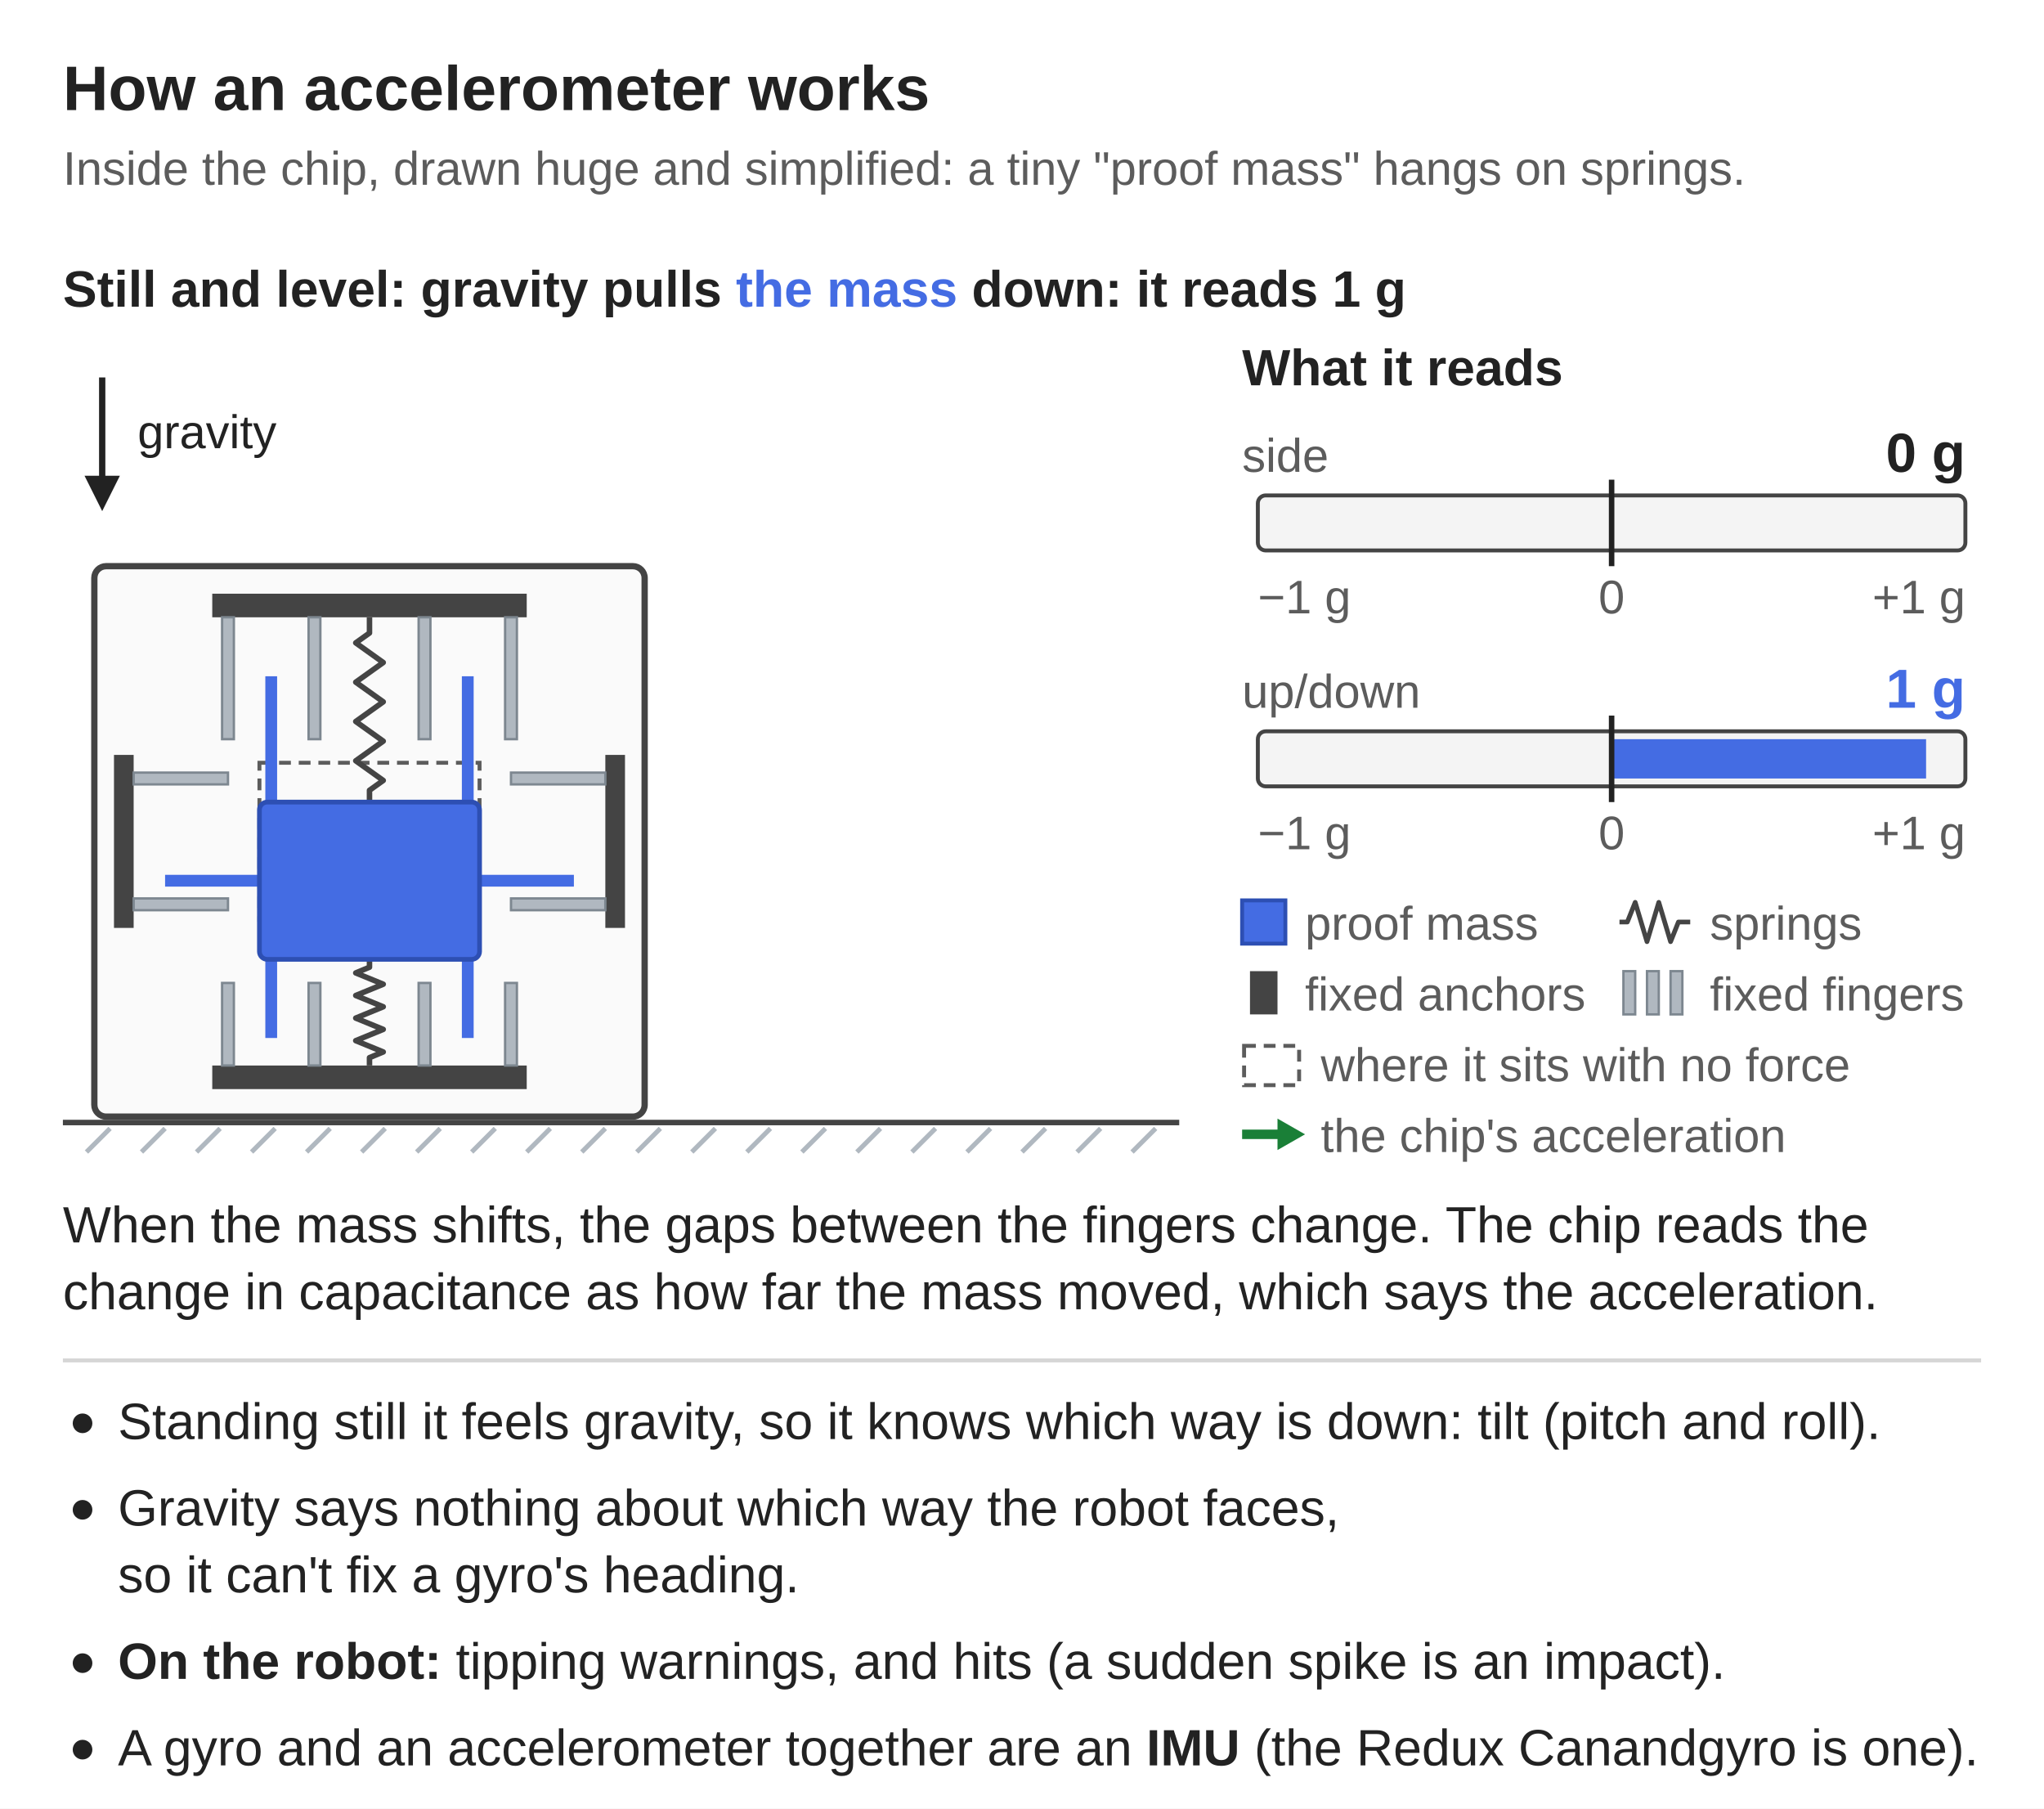
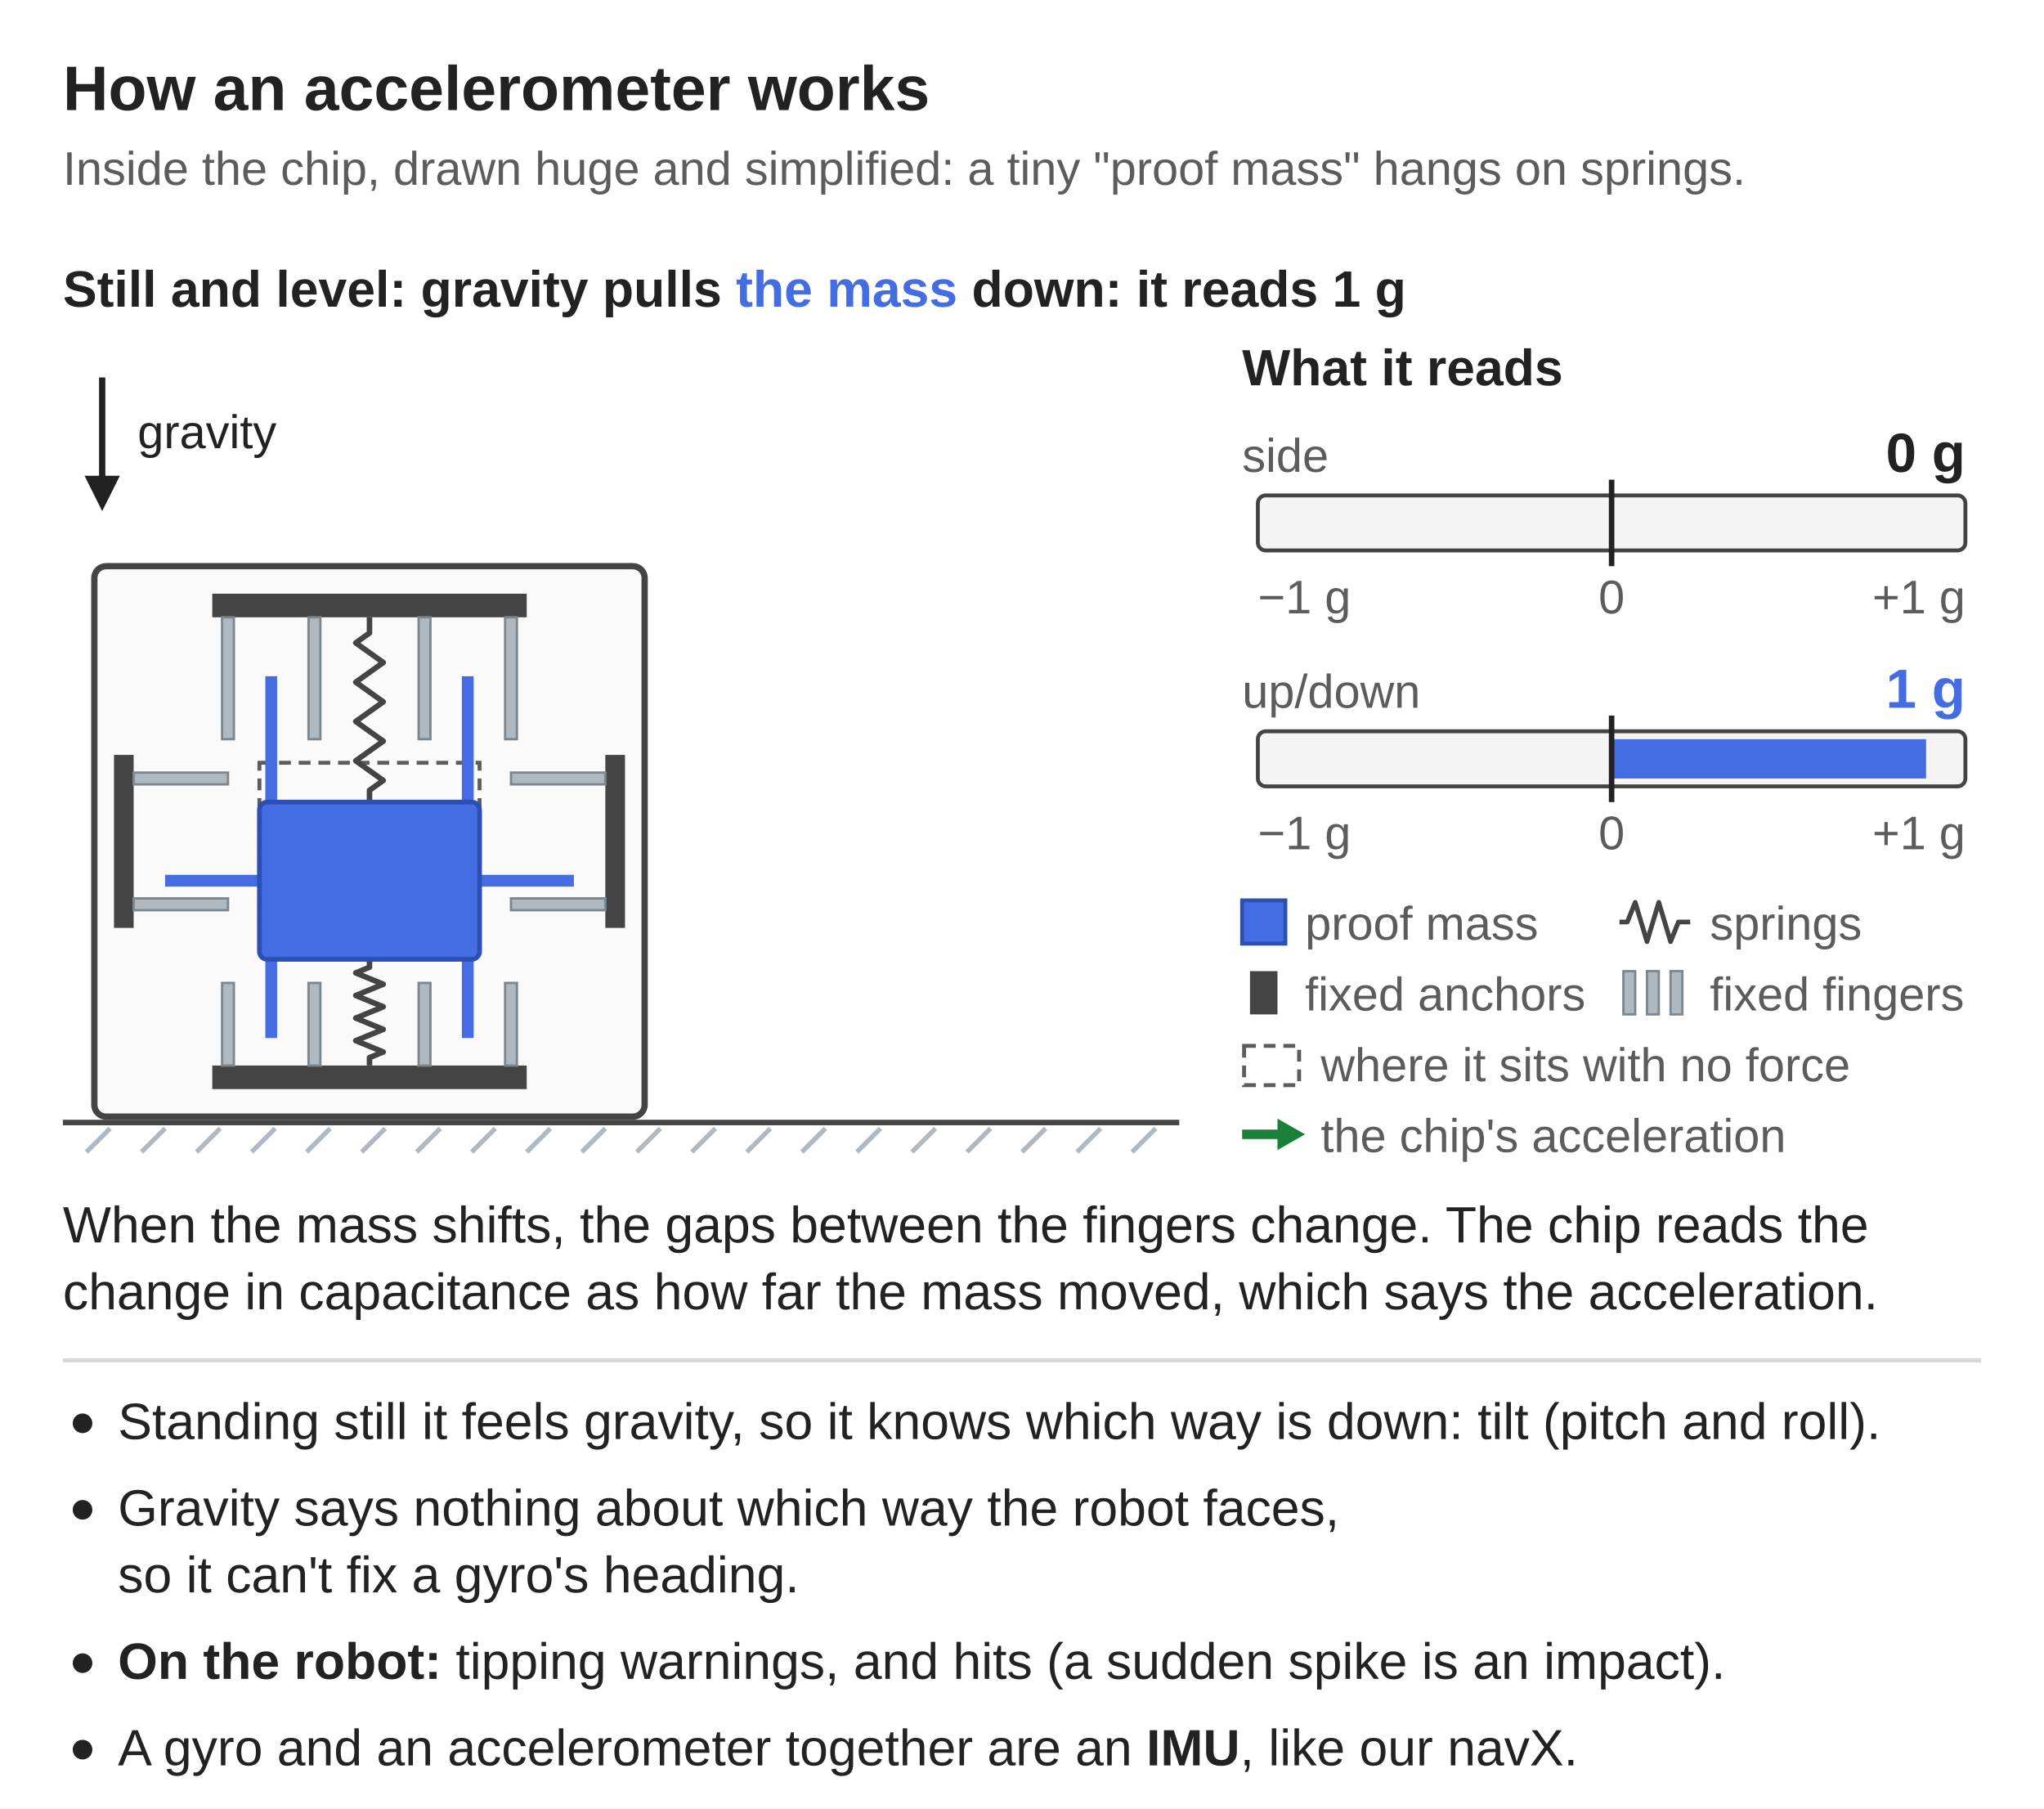
<svg xmlns="http://www.w3.org/2000/svg" viewBox="0 0 520 460" width="520" height="460" font-family="Segoe UI, Arial, sans-serif" role="img" aria-labelledby="acc-title acc-desc">
  <rect width="100%" height="100%" fill="#ffffff" />
  <style>
/* One 10 s loop:
   0-18 %    still and level (gravity: the mass sags 1 g)
   18-40 %   speeding up to the right (chip accelerates, the mass lags left)
   40-62 %   braking (chip slows to a stop, the mass swings ahead)
   63-86 %   tilted 30 deg about the chip's bottom-left corner (the mass shifts toward the low side)
   86-100 %  still and level; the chip fades out on the right and back in at the start (87.5-93 %).
   Scale: 1 g = 10 px of mass travel. The drawing itself is the frozen frame: at rest, level, 1 g. */
.slide{animation:slide 10s linear infinite,fade 10s linear infinite}
@keyframes slide{
  0%,18%{transform:translateX(0px);animation-timing-function:cubic-bezier(.333,0,.667,.333)}
  40%{transform:translateX(58px);animation-timing-function:cubic-bezier(.333,.667,.667,1)}
  62%,89.9%{transform:translateX(116px)}
  90%,100%{transform:translateX(0px)}
}
@keyframes fade{0%,87.5%{opacity:1}89.5%,90.5%{opacity:0}93%,100%{opacity:1}}
.tilt{transform-box:fill-box;transform-origin:0% 100%;animation:tilt 10s ease-in-out infinite}
@keyframes tilt{0%,63.5%{transform:rotate(0deg)}68.5%,81%{transform:rotate(-30deg)}86%,100%{transform:rotate(0deg)}}
.mass{animation:mass 10s ease-in-out infinite}
@keyframes mass{
  0%,18%{transform:translate(0px,0px)}
  20.5%,40%{transform:translate(-5px,0px)}
  43%,62%{transform:translate(5px,0px)}
  63.5%{transform:translate(0px,0px)}
  68.5%,81%{transform:translate(-5px,-1.3px)}
  86%,100%{transform:translate(0px,0px)}
}
/* Springs follow the mass: scaleY stretches or squeezes, skewX leans the free end sideways. */
.sTop{transform-box:fill-box;transform-origin:50% 0%;animation:sTop 10s ease-in-out infinite}
@keyframes sTop{
  0%,18%{transform:skewX(0deg) scaleY(1)}
  20.5%,40%{transform:skewX(-6.07deg) scaleY(1)}
  43%,62%{transform:skewX(6.07deg) scaleY(1)}
  63.5%{transform:skewX(0deg) scaleY(1)}
  68.5%,81%{transform:skewX(-6.24deg) scaleY(.9723)}
  86%,100%{transform:skewX(0deg) scaleY(1)}
}
.sBot{transform-box:fill-box;transform-origin:50% 100%;animation:sBot 10s ease-in-out infinite}
@keyframes sBot{
  0%,18%{transform:skewX(0deg) scaleY(1)}
  20.5%,40%{transform:skewX(10.49deg) scaleY(1)}
  43%,62%{transform:skewX(-10.49deg) scaleY(1)}
  63.5%{transform:skewX(0deg) scaleY(1)}
  68.5%,81%{transform:skewX(10.02deg) scaleY(1.0481)}
  86%,100%{transform:skewX(0deg) scaleY(1)}
}
/* Readout bars (1 g = 80 px) */
.sideBar{transform-box:fill-box;transform-origin:0% 50%;transform:scaleX(0);animation:sideBar 10s ease-in-out infinite}
@keyframes sideBar{0%,18%{transform:scaleX(0)}20.5%,40%{transform:scaleX(.5)}43%,62%{transform:scaleX(-.5)}63.5%{transform:scaleX(0)}68.5%,81%{transform:scaleX(.5)}86%,100%{transform:scaleX(0)}}
.udBar{transform-box:fill-box;transform-origin:0% 50%;animation:udBar 10s ease-in-out infinite}
@keyframes udBar{0%,63.5%{transform:scaleX(1)}68.5%,81%{transform:scaleX(.866)}86%,100%{transform:scaleX(1)}}
/* Status lines, values and arrows: they stay put; only their opacity changes. */
.s1{animation:s1 10s linear infinite}
@keyframes s1{0%,17.95%{opacity:1}18%,85.95%{opacity:0}86%,100%{opacity:1}}
.s2,.aR{opacity:0;animation:s2 10s linear infinite}
@keyframes s2{0%,17.95%{opacity:0}18%,39.95%{opacity:1}40%,100%{opacity:0}}
.s3{opacity:0;animation:s3 10s linear infinite}
@keyframes s3{0%,39.95%{opacity:0}40%,62.95%{opacity:1}63%,100%{opacity:0}}
.aL{opacity:0;animation:aL 10s linear infinite}
@keyframes aL{0%,39.95%{opacity:0}40%,61.95%{opacity:1}62%,100%{opacity:0}}
.s4{opacity:0;animation:s4 10s linear infinite}
@keyframes s4{0%,62.95%{opacity:0}63%,85.95%{opacity:1}86%,100%{opacity:0}}
.ang{opacity:0;animation:ang 10s linear infinite}
@keyframes ang{0%,68%{opacity:0}69.5%,80.5%{opacity:1}81.5%,100%{opacity:0}}
.v0{animation:v0 10s linear infinite}
@keyframes v0{0%,19.2%{opacity:1}19.25%,62.7%{opacity:0}62.75%,65.95%{opacity:1}66%,83.45%{opacity:0}83.5%,100%{opacity:1}}
.vP{opacity:0;animation:vP 10s linear infinite}
@keyframes vP{0%,19.2%{opacity:0}19.25%,41.45%{opacity:1}41.5%,65.95%{opacity:0}66%,83.45%{opacity:1}83.5%,100%{opacity:0}}
.vN{opacity:0;animation:vN 10s linear infinite}
@keyframes vN{0%,41.45%{opacity:0}41.5%,62.7%{opacity:1}62.75%,100%{opacity:0}}
.u1{animation:u1 10s linear infinite}
@keyframes u1{0%,65.95%{opacity:1}66%,83.45%{opacity:0}83.5%,100%{opacity:1}}
.u87{opacity:0;animation:u87 10s linear infinite}
@keyframes u87{0%,65.95%{opacity:0}66%,83.45%{opacity:1}83.5%,100%{opacity:0}}
@media (prefers-reduced-motion: reduce){*{animation:none !important}}
</style>
  <text x="16" y="28" font-size="16" font-weight="700" fill="#222222">How an accelerometer works</text>
  <text x="16" y="47" font-size="12" fill="#5c5c5c">Inside the chip, drawn huge and simplified: a tiny "proof mass" hangs on springs.</text>
  <g font-size="13" font-weight="700" fill="#222222">
    <text class="s1" x="16" y="78">Still and level: gravity pulls <tspan fill="#446ce3">the mass</tspan> down: it reads 1 g</text>
    <text class="s2" x="16" y="78">Speeding up to the right: <tspan fill="#446ce3">the mass</tspan> lags behind, to the left</text>
    <text class="s3" x="16" y="78">Braking: <tspan fill="#446ce3">the mass</tspan> swings ahead</text>
    <text class="s4" x="16" y="78">Tilted: gravity now pulls partly sideways</text>
  </g>
  <line x1="26" y1="96" x2="26" y2="122" stroke="#222222" stroke-width="1.6" />
  <path d="M26 130 L21.5 121 L30.5 121 Z" fill="#222222" />
  <text x="35" y="114" font-size="12" fill="#222222">gravity</text>
  <line x1="16" y1="285.5" x2="300" y2="285.5" stroke="#444444" stroke-width="1.4" />
  <g stroke="#b0b8c0" stroke-width="1.2">
    <line x1="28" y1="287" x2="22" y2="293" />
    <line x1="42" y1="287" x2="36" y2="293" />
    <line x1="56" y1="287" x2="50" y2="293" />
    <line x1="70" y1="287" x2="64" y2="293" />
    <line x1="84" y1="287" x2="78" y2="293" />
    <line x1="98" y1="287" x2="92" y2="293" />
    <line x1="112" y1="287" x2="106" y2="293" />
    <line x1="126" y1="287" x2="120" y2="293" />
    <line x1="140" y1="287" x2="134" y2="293" />
    <line x1="154" y1="287" x2="148" y2="293" />
    <line x1="168" y1="287" x2="162" y2="293" />
    <line x1="182" y1="287" x2="176" y2="293" />
    <line x1="196" y1="287" x2="190" y2="293" />
    <line x1="210" y1="287" x2="204" y2="293" />
    <line x1="224" y1="287" x2="218" y2="293" />
    <line x1="238" y1="287" x2="232" y2="293" />
    <line x1="252" y1="287" x2="246" y2="293" />
    <line x1="266" y1="287" x2="260" y2="293" />
    <line x1="280" y1="287" x2="274" y2="293" />
    <line x1="294" y1="287" x2="288" y2="293" />
  </g>
  <g class="ang">
    <path d="M176 284 A36 36 0 0 0 171.18 266" fill="none" stroke="#5c5c5c" stroke-width="1.2" />
    <text x="181" y="280" font-size="12" fill="#5c5c5c">30°</text>
  </g>
  <g class="slide">
    <g class="aR">
      <line x1="78" y1="131" x2="104" y2="131" stroke="#1a7f37" stroke-width="2.4" />
      <path d="M112 131 L103 126 L103 136 Z" fill="#1a7f37" />
    </g>
    <g class="aL">
      <line x1="84" y1="131" x2="110" y2="131" stroke="#1a7f37" stroke-width="2.4" />
      <path d="M76 131 L85 126 L85 136 Z" fill="#1a7f37" />
    </g>
    <g class="tilt">
      <rect x="24" y="144" width="140" height="140" rx="3" fill="#fafafa" stroke="#444444" stroke-width="1.6" />
      <g fill="#444444">
        <rect x="54" y="151" width="80" height="6" />
        <rect x="54" y="271" width="80" height="6" />
        <rect x="29" y="192" width="5" height="44" />
        <rect x="154" y="192" width="5" height="44" />
      </g>
      <g fill="#b0b8c0" stroke="#7d8790" stroke-width="0.6">
        <rect x="56.5" y="157" width="3" height="31" />
        <rect x="78.5" y="157" width="3" height="31" />
        <rect x="106.5" y="157" width="3" height="31" />
        <rect x="128.5" y="157" width="3" height="31" />
        <rect x="56.5" y="250" width="3" height="21" />
        <rect x="78.5" y="250" width="3" height="21" />
        <rect x="106.5" y="250" width="3" height="21" />
        <rect x="128.5" y="250" width="3" height="21" />
        <rect x="34" y="196.5" width="24" height="3" />
        <rect x="34" y="228.5" width="24" height="3" />
        <rect x="130" y="196.5" width="24" height="3" />
        <rect x="130" y="228.5" width="24" height="3" />
      </g>
      <rect x="66" y="194" width="56" height="40" fill="none" stroke="#5c5c5c" stroke-width="1" stroke-dasharray="3 2" />
      <path class="sTop" d="M94 157 V161 L90.5 163.5 L97.5 168.5 L90.5 173.5 L97.5 178.5 L90.5 183.5 L97.5 188.5 L90.5 193.5 L97.5 198.5 L94 201 V204" fill="none" stroke="#444444" stroke-width="1.4" vector-effect="non-scaling-stroke" stroke-linejoin="round" />
      <path class="sBot" d="M94 244 V246 L90.5 247.45 L97.5 250.32 L90.5 253.19 L97.5 256.06 L90.5 258.94 L97.5 261.81 L90.5 264.68 L97.5 267.55 L94 269 V271" fill="none" stroke="#444444" stroke-width="1.4" vector-effect="non-scaling-stroke" stroke-linejoin="round" />
      <g class="mass">
        <g fill="#446ce3">
          <rect x="67.5" y="172" width="3" height="32" />
          <rect x="117.5" y="172" width="3" height="32" />
          <rect x="67.5" y="244" width="3" height="20" />
          <rect x="117.5" y="244" width="3" height="20" />
          <rect x="42" y="222.5" width="24" height="3" />
          <rect x="122" y="222.5" width="24" height="3" />
        </g>
        <rect x="66" y="204" width="56" height="40" rx="2" fill="#446ce3" stroke="#2d4fb3" stroke-width="1.2" />
      </g>
    </g>
  </g>
  <text x="316" y="98" font-size="13" font-weight="700" fill="#222222">What it reads</text>
  <text x="316" y="120" font-size="12" fill="#5c5c5c">side</text>
  <g font-size="14" font-weight="700" text-anchor="end">
    <text class="v0" x="500" y="120" fill="#222222">0 g</text>
    <text class="vP" x="500" y="120" fill="#446ce3">+0.5 g</text>
    <text class="vN" x="500" y="120" fill="#446ce3">−0.5 g</text>
  </g>
  <rect x="320" y="126" width="180" height="14" rx="2" fill="#f4f4f4" stroke="#444444" stroke-width="1" />
  <rect class="sideBar" x="410" y="128" width="80" height="10" fill="#446ce3" />
  <line x1="410" y1="122" x2="410" y2="144" stroke="#222222" stroke-width="1.4" />
  <g font-size="12" fill="#5c5c5c">
    <text x="320" y="156">−1 g</text>
    <text x="410" y="156" text-anchor="middle">0</text>
    <text x="500" y="156" text-anchor="end">+1 g</text>
  </g>
  <text x="316" y="180" font-size="12" fill="#5c5c5c">up/down</text>
  <g font-size="14" font-weight="700" text-anchor="end" fill="#446ce3">
    <text class="u1" x="500" y="180">1 g</text>
    <text class="u87" x="500" y="180">0.87 g</text>
  </g>
  <rect x="320" y="186" width="180" height="14" rx="2" fill="#f4f4f4" stroke="#444444" stroke-width="1" />
  <rect class="udBar" x="410" y="188" width="80" height="10" fill="#446ce3" />
  <line x1="410" y1="182" x2="410" y2="204" stroke="#222222" stroke-width="1.4" />
  <g font-size="12" fill="#5c5c5c">
    <text x="320" y="216">−1 g</text>
    <text x="410" y="216" text-anchor="middle">0</text>
    <text x="500" y="216" text-anchor="end">+1 g</text>
  </g>
  <g font-size="12" fill="#5c5c5c">
    <rect x="316" y="229" width="11" height="11" fill="#446ce3" stroke="#2d4fb3" />
    <text x="332" y="239">proof mass</text>
    <path d="M412 234.5 H414 L416 229.5 L419 239.5 L422 229.5 L425 239.5 L427 234.5 H430" fill="none" stroke="#444444" stroke-width="1.2" stroke-linejoin="round" />
    <text x="435" y="239">springs</text>
    <rect x="318" y="247" width="7" height="11" fill="#444444" />
    <text x="332" y="257">fixed anchors</text>
    <g fill="#b0b8c0" stroke="#7d8790" stroke-width="0.6">
      <rect x="413" y="247" width="3" height="11" />
      <rect x="419" y="247" width="3" height="11" />
      <rect x="425" y="247" width="3" height="11" />
    </g>
    <text x="435" y="257">fixed fingers</text>
    <rect x="316.5" y="266" width="14" height="10" fill="none" stroke="#5c5c5c" stroke-width="1" stroke-dasharray="3 2" />
    <text x="336" y="275">where it sits with no force</text>
    <line x1="316" y1="288.5" x2="326" y2="288.5" stroke="#1a7f37" stroke-width="2.4" />
    <path d="M332 288.5 L325 284.5 L325 292.5 Z" fill="#1a7f37" />
    <text x="336" y="293">the chip's acceleration</text>
  </g>
  <g font-size="13" fill="#222222">
    <text x="16" y="316">When the mass shifts, the gaps between the fingers change. The chip reads the</text>
    <text x="16" y="333">change in capacitance as how far the mass moved, which says the acceleration.</text>
  </g>
  <line x1="16" y1="346" x2="504" y2="346" stroke="#d6d6d6" stroke-width="1" />
  <g fill="#222222">
    <circle cx="21" cy="362" r="2.5" />
    <circle cx="21" cy="384" r="2.5" />
    <circle cx="21" cy="423" r="2.5" />
    <circle cx="21" cy="445" r="2.5" />
  </g>
  <g font-size="13" fill="#222222">
    <text x="30" y="366">Standing still it feels gravity, so it knows which way is down: tilt (pitch and roll).</text>
    <text x="30" y="388">Gravity says nothing about which way the robot faces,</text>
    <text x="30" y="405">so it can't fix a gyro's heading.</text>
    <text x="30" y="427">
      <tspan font-weight="700">On the robot:</tspan> tipping warnings, and hits (a sudden spike is an impact).</text>
-     <text x="30" y="449">A gyro and an accelerometer together are an <tspan font-weight="700">IMU</tspan> (the Redux Canandgyro is one).</text>
+     <text x="30" y="449">A gyro and an accelerometer together are an <tspan font-weight="700">IMU</tspan>, like our navX.</text>
  </g>
</svg>
